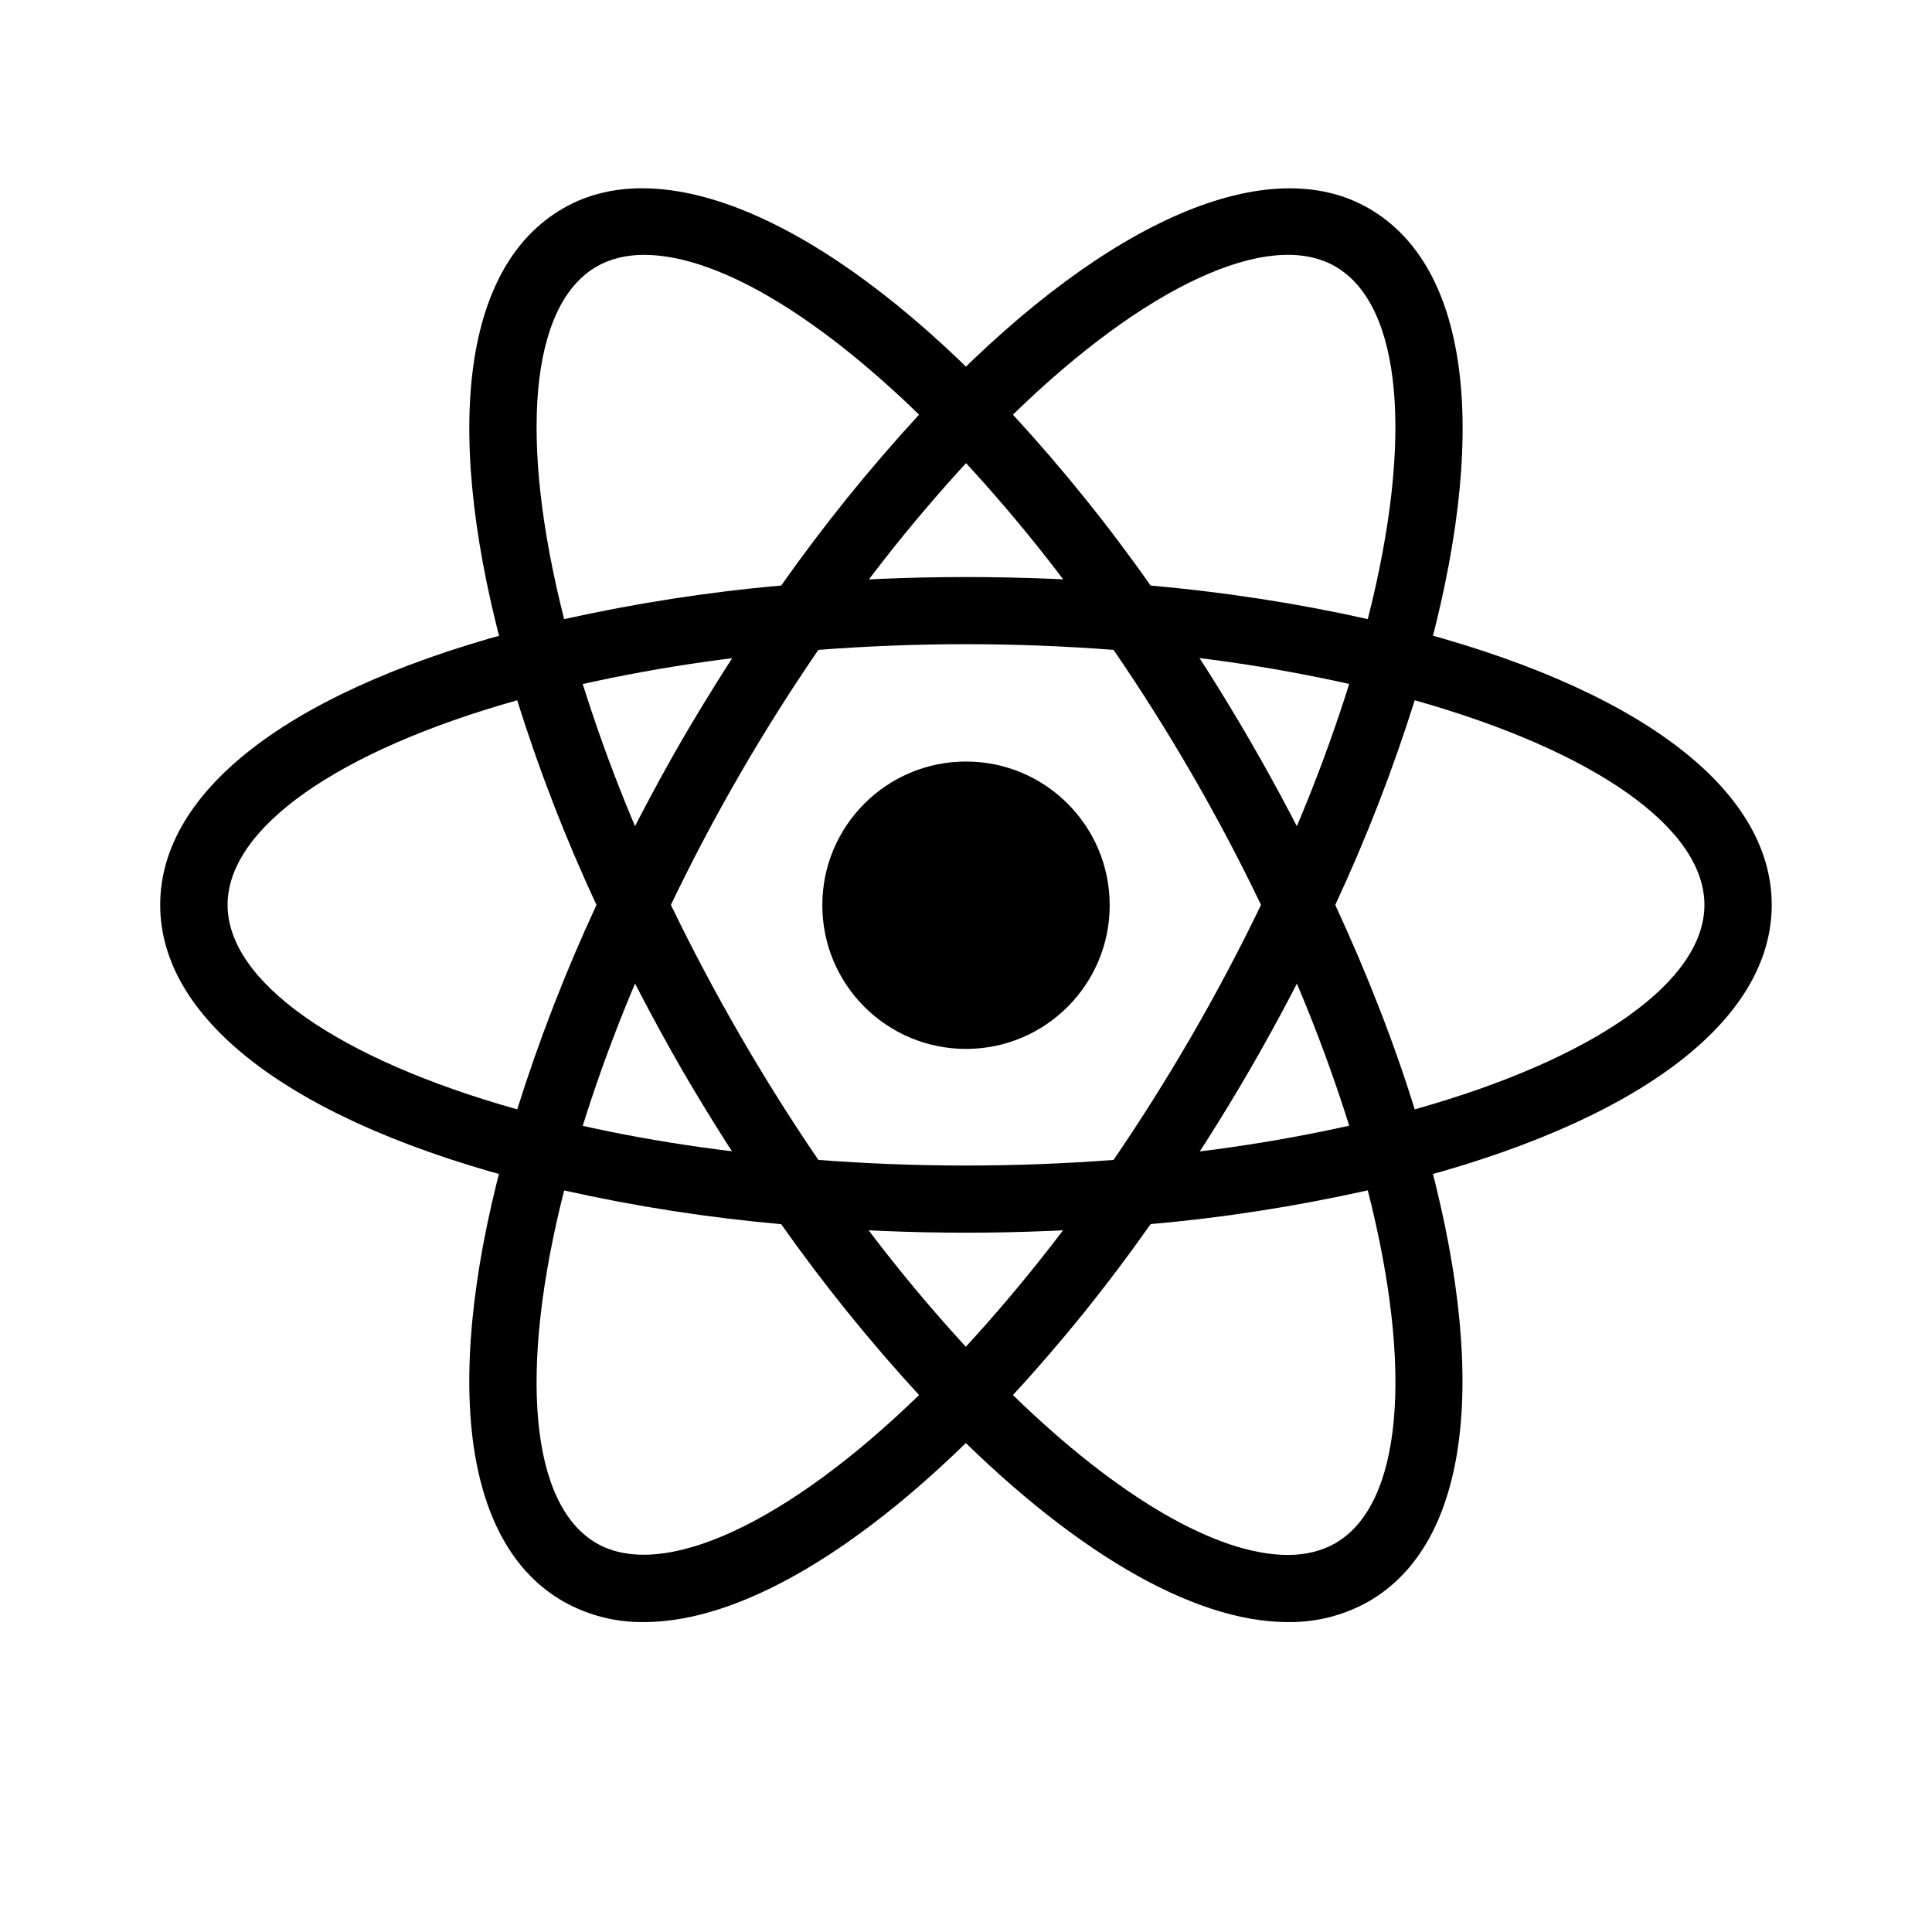
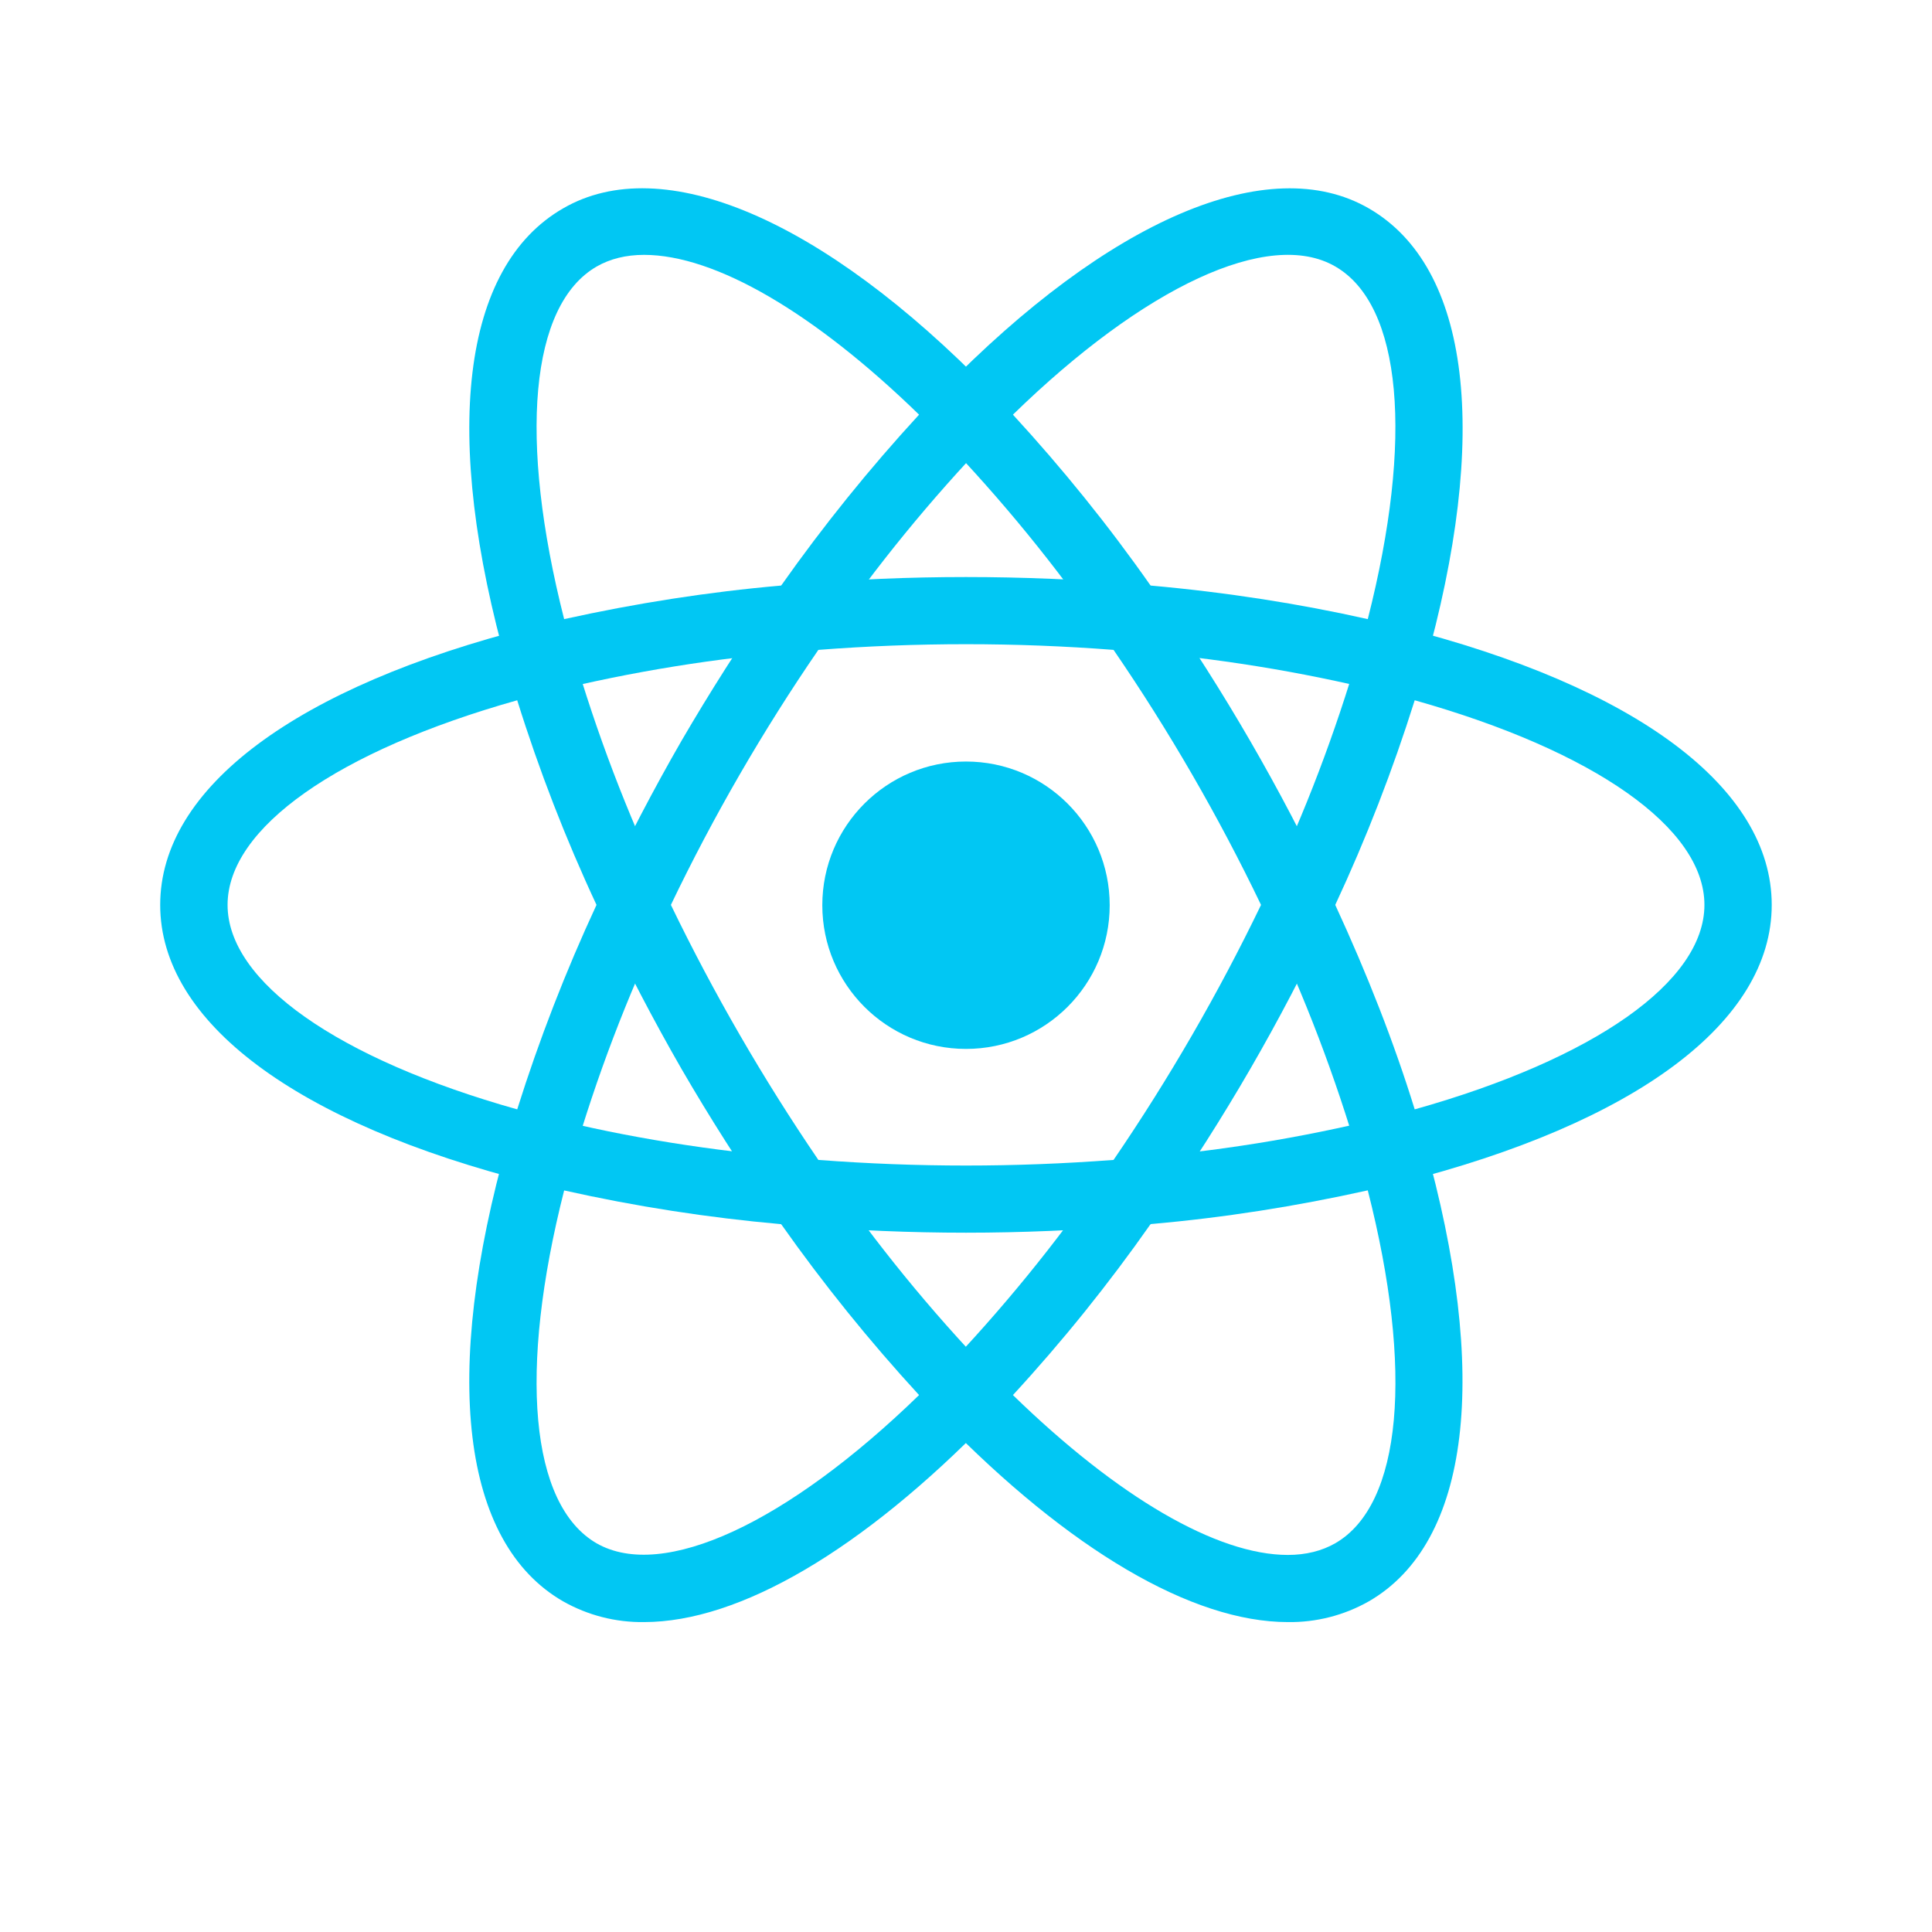
- <svg xmlns="http://www.w3.org/2000/svg" width="60" height="60" viewBox="0 0 24 24" style="fill: rgba(0, 0, 0, 1);transform: ;msFilter:;">
+ <svg xmlns="http://www.w3.org/2000/svg" width="60" height="60" viewBox="0 0 24 24" style="fill: rgba(1, 199, 243, 1);transform: ;msFilter:;">
  <circle cx="12" cy="11.245" r="1.785" />
  <path d="m7.002 14.794-.395-.101c-2.934-.741-4.617-2.001-4.617-3.452 0-1.452 1.684-2.711 4.617-3.452l.395-.1.111.391a19.507 19.507 0 0 0 1.136 2.983l.085.178-.085.178c-.46.963-.841 1.961-1.136 2.985l-.111.39zm-.577-6.095c-2.229.628-3.598 1.586-3.598 2.542 0 .954 1.368 1.913 3.598 2.54.273-.868.603-1.717.985-2.54a20.356 20.356 0 0 1-.985-2.542zm10.572 6.095-.11-.392a19.628 19.628 0 0 0-1.137-2.984l-.085-.177.085-.179c.46-.961.839-1.96 1.137-2.984l.11-.39.395.1c2.935.741 4.617 2 4.617 3.453 0 1.452-1.683 2.711-4.617 3.452l-.395.101zm-.41-3.553c.4.866.733 1.718.987 2.54 2.23-.627 3.599-1.586 3.599-2.54 0-.956-1.368-1.913-3.599-2.542a20.683 20.683 0 0 1-.987 2.542z" />
  <path d="m6.419 8.695-.11-.39c-.826-2.908-.576-4.991.687-5.717 1.235-.715 3.222.13 5.303 2.265l.284.292-.284.291a19.718 19.718 0 0 0-2.02 2.474l-.113.162-.196.016a19.646 19.646 0 0 0-3.157.509l-.394.098zm1.582-5.529c-.224 0-.422.049-.589.145-.828.477-.974 2.138-.404 4.38.891-.197 1.79-.338 2.696-.417a21.058 21.058 0 0 1 1.713-2.123c-1.303-1.267-2.533-1.985-3.416-1.985zm7.997 16.984c-1.188 0-2.714-.896-4.298-2.522l-.283-.291.283-.29a19.827 19.827 0 0 0 2.021-2.477l.112-.16.194-.019a19.473 19.473 0 0 0 3.158-.507l.395-.1.111.391c.822 2.906.573 4.992-.688 5.718a1.978 1.978 0 0 1-1.005.257zm-3.415-2.82c1.302 1.267 2.533 1.986 3.415 1.986.225 0 .423-.05.589-.145.829-.478.976-2.142.404-4.384-.89.198-1.79.34-2.698.419a20.526 20.526 0 0 1-1.71 2.124z" />
  <path d="m17.58 8.695-.395-.099a19.477 19.477 0 0 0-3.158-.509l-.194-.017-.112-.162A19.551 19.551 0 0 0 11.7 5.434l-.283-.291.283-.29c2.08-2.134 4.066-2.979 5.303-2.265 1.262.727 1.513 2.81.688 5.717l-.111.39zm-3.287-1.421c.954.085 1.858.228 2.698.417.571-2.242.425-3.903-.404-4.381-.824-.477-2.375.253-4.004 1.841.616.67 1.188 1.378 1.71 2.123zM8.001 20.15a1.983 1.983 0 0 1-1.005-.257c-1.263-.726-1.513-2.811-.688-5.718l.108-.391.395.1c.964.243 2.026.414 3.158.507l.194.019.113.16c.604.878 1.28 1.707 2.02 2.477l.284.29-.284.291c-1.583 1.627-3.109 2.522-4.295 2.522zm-.993-5.362c-.57 2.242-.424 3.906.404 4.384.825.47 2.371-.255 4.005-1.842a21.17 21.17 0 0 1-1.713-2.123 20.692 20.692 0 0 1-2.696-.419z" />
  <path d="M12 15.313c-.687 0-1.392-.029-2.1-.088l-.196-.017-.113-.162a25.697 25.697 0 0 1-1.126-1.769 26.028 26.028 0 0 1-.971-1.859l-.084-.177.084-.179c.299-.632.622-1.252.971-1.858.347-.596.726-1.192 1.126-1.77l.113-.16.196-.018a25.148 25.148 0 0 1 4.198 0l.194.019.113.16a25.136 25.136 0 0 1 2.1 3.628l.083.179-.083.177a24.742 24.742 0 0 1-2.1 3.628l-.113.162-.194.017c-.706.057-1.412.087-2.098.087zm-1.834-.904c1.235.093 2.433.093 3.667 0a24.469 24.469 0 0 0 1.832-3.168 23.916 23.916 0 0 0-1.832-3.168 23.877 23.877 0 0 0-3.667 0 23.743 23.743 0 0 0-1.832 3.168 24.82 24.82 0 0 0 1.832 3.168z" />
</svg>
